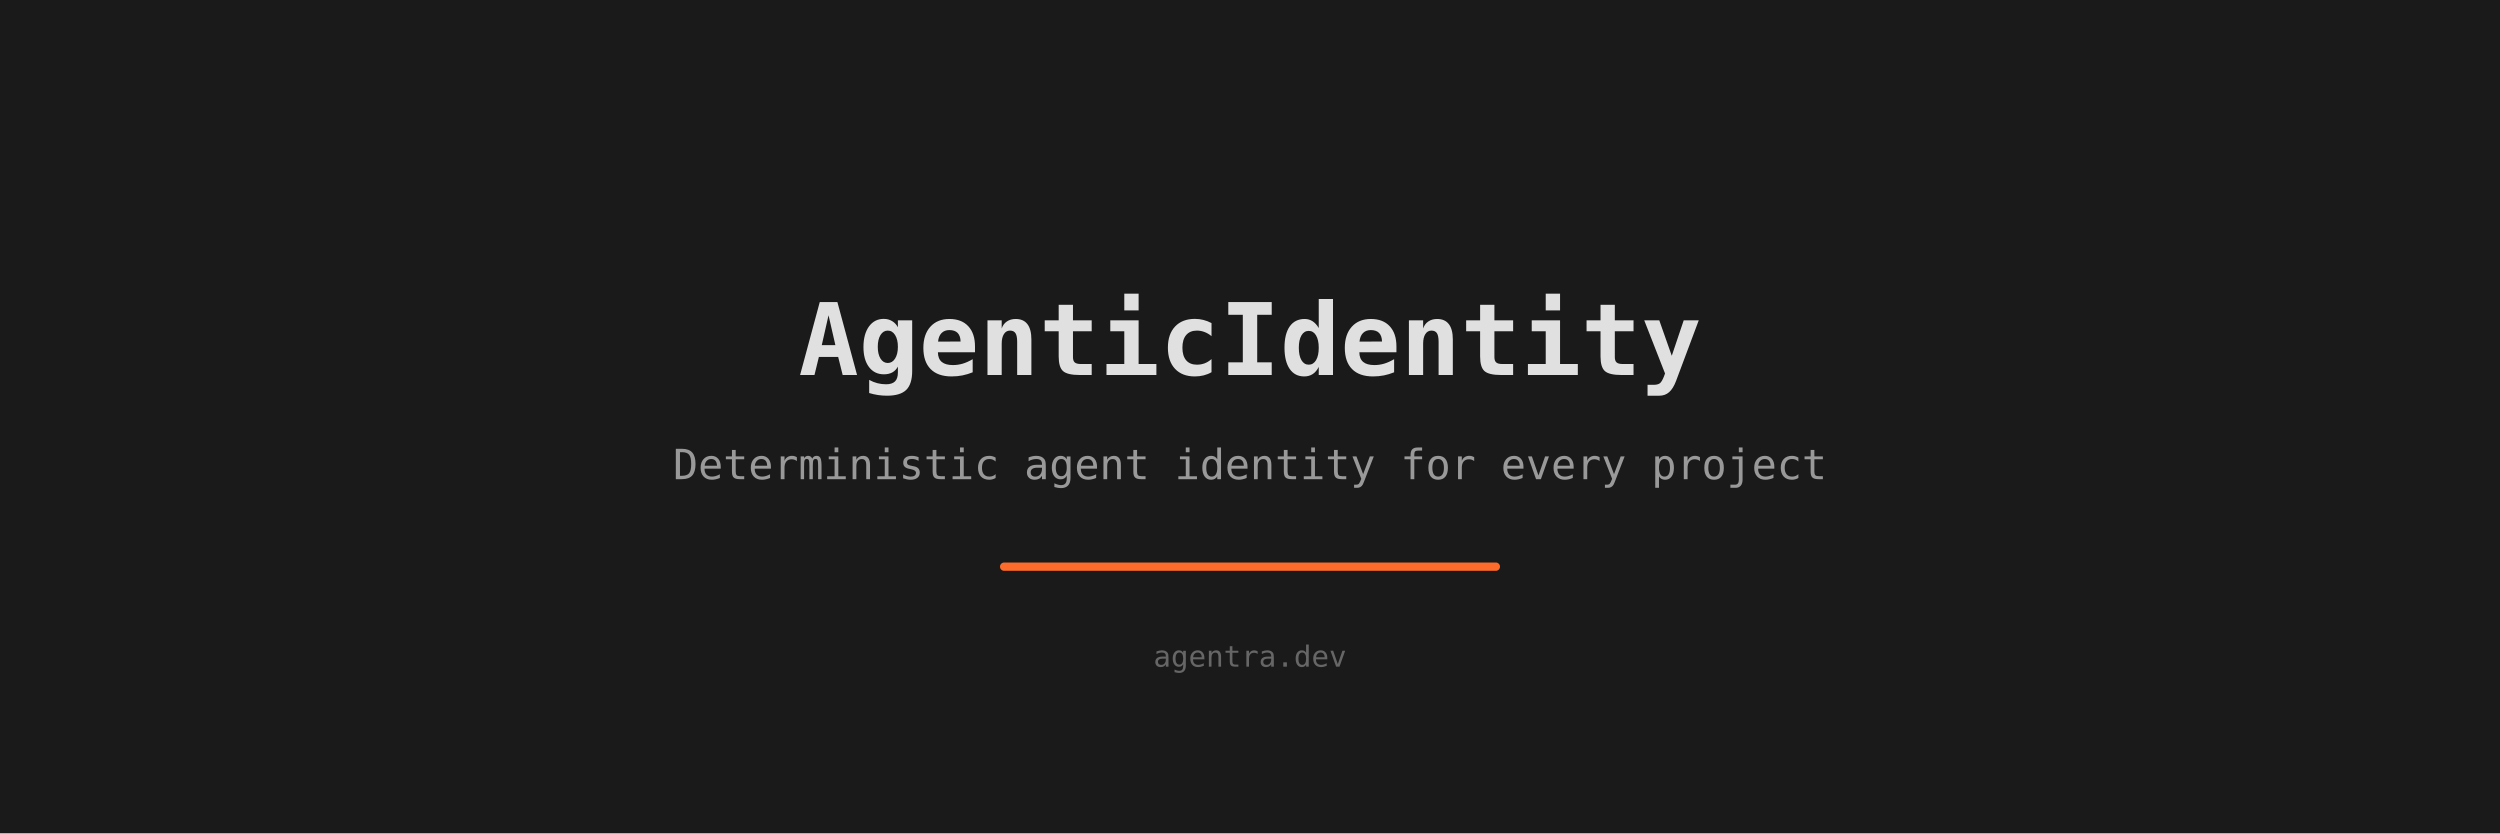
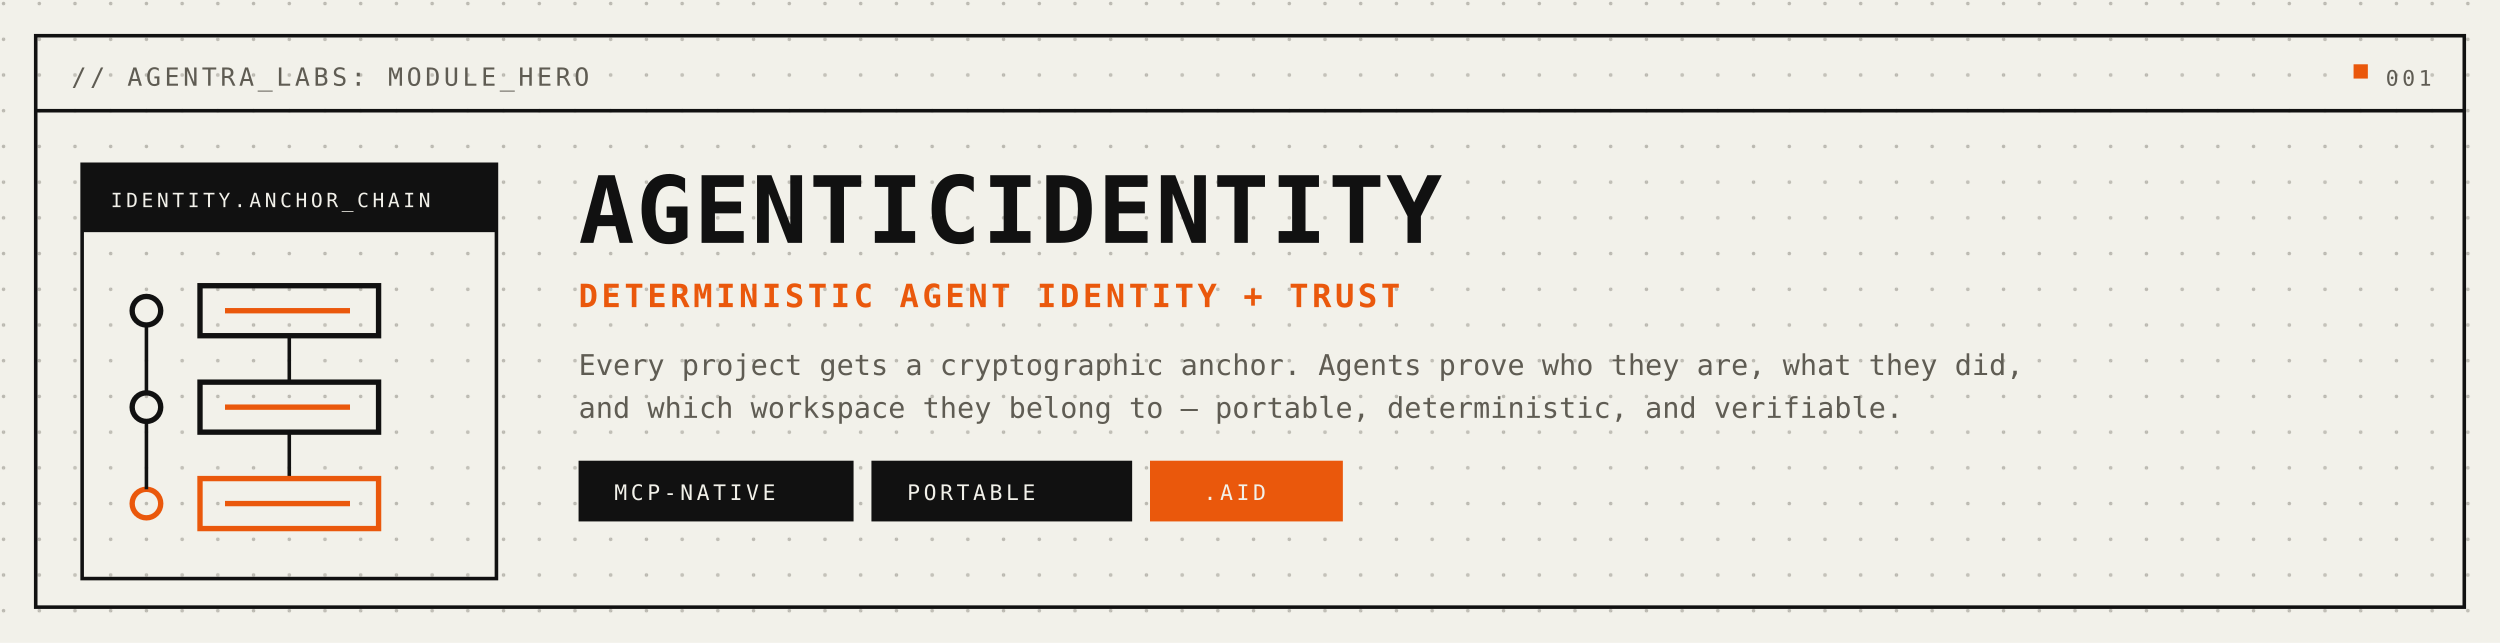
- <svg xmlns="http://www.w3.org/2000/svg" viewBox="0 0 1200 400">
-   <rect width="1200" height="400" fill="#1a1a1a" />
-   <text x="600" y="180" text-anchor="middle" font-family="ui-monospace, SFMono-Regular, Menlo, monospace" font-size="48" fill="#e0e0e0" font-weight="700">AgenticIdentity</text>
-   <text x="600" y="230" text-anchor="middle" font-family="ui-monospace, SFMono-Regular, Menlo, monospace" font-size="20" fill="#999">Deterministic agent identity for every project</text>
-   <rect x="480" y="270" width="240" height="4" rx="2" fill="#FF6B2B" />
-   <text x="600" y="320" text-anchor="middle" font-family="ui-monospace, SFMono-Regular, Menlo, monospace" font-size="14" fill="#666">agentra.dev</text>
+ <svg xmlns="http://www.w3.org/2000/svg" viewBox="0 0 1400 360" role="img" aria-label="AgenticIdentity GitHub hero pane">
+   <defs>
+     <pattern id="grid" width="20" height="20" patternUnits="userSpaceOnUse">
+       <circle cx="2" cy="2" r="1" fill="#b8b6ae" />
+     </pattern>
+   </defs>
+   <rect width="1400" height="360" fill="#f2f1ea" />
+   <rect width="1400" height="360" fill="url(#grid)" />
+   <rect x="20" y="20" width="1360" height="320" fill="none" stroke="#111111" stroke-width="2" />
+   <line x1="20" y1="62" x2="1380" y2="62" stroke="#111111" stroke-width="2" />
+   <text x="40" y="48" font-family="'JetBrains Mono', monospace" font-size="14" fill="#5f5c53" letter-spacing="2"> // AGENTRA_LABS: MODULE_HERO</text>
+   <rect x="1318" y="36" width="8" height="8" fill="#ea580c" />
+   <text x="1336" y="48" font-family="'JetBrains Mono', monospace" font-size="12" fill="#5f5c53" letter-spacing="2">001</text>
+   <rect x="46" y="92" width="232" height="232" fill="none" stroke="#111111" stroke-width="2" />
+   <rect x="46" y="92" width="232" height="38" fill="#111111" />
+   <text x="62" y="116" font-family="'JetBrains Mono', monospace" font-size="11" fill="#f2f1ea" letter-spacing="2">IDENTITY.ANCHOR_CHAIN</text>
+   <rect x="112" y="160" width="100" height="28" fill="none" stroke="#111111" stroke-width="3" />
+   <line x1="126" y1="174" x2="196" y2="174" stroke="#ea580c" stroke-width="3" />
+   <line x1="162" y1="188" x2="162" y2="214" stroke="#111111" stroke-width="2" />
+   <rect x="112" y="214" width="100" height="28" fill="none" stroke="#111111" stroke-width="3" />
+   <line x1="126" y1="228" x2="196" y2="228" stroke="#ea580c" stroke-width="3" />
+   <line x1="162" y1="242" x2="162" y2="268" stroke="#111111" stroke-width="2" />
+   <rect x="112" y="268" width="100" height="28" fill="none" stroke="#ea580c" stroke-width="3" />
+   <line x1="126" y1="282" x2="196" y2="282" stroke="#ea580c" stroke-width="3" />
+   <circle cx="82" cy="174" r="8" fill="none" stroke="#111111" stroke-width="3" />
+   <circle cx="82" cy="228" r="8" fill="none" stroke="#111111" stroke-width="3" />
+   <circle cx="82" cy="282" r="8" fill="none" stroke="#ea580c" stroke-width="3" />
+   <line x1="82" y1="182" x2="82" y2="220" stroke="#111111" stroke-width="2" />
+   <line x1="82" y1="236" x2="82" y2="274" stroke="#111111" stroke-width="2" />
+   <text x="324" y="136" font-family="'JetBrains Mono', monospace" font-size="52" fill="#111111" font-weight="700" letter-spacing="1">AGENTICIDENTITY</text>
+   <text x="324" y="172" font-family="'JetBrains Mono', monospace" font-size="18" fill="#ea580c" font-weight="700" letter-spacing="2">DETERMINISTIC AGENT IDENTITY + TRUST</text>
+   <text x="324" y="210" font-family="'JetBrains Mono', monospace" font-size="16" fill="#5f5c53">
+     Every project gets a cryptographic anchor. Agents prove who they are, what they did,
+   </text>
+   <text x="324" y="234" font-family="'JetBrains Mono', monospace" font-size="16" fill="#5f5c53">
+     and which workspace they belong to — portable, deterministic, and verifiable.
+   </text>
+   <rect x="324" y="258" width="154" height="34" fill="#111111" />
+   <text x="344" y="280" font-family="'JetBrains Mono', monospace" font-size="12" fill="#f2f1ea" letter-spacing="2">MCP-NATIVE</text>
+   <rect x="488" y="258" width="146" height="34" fill="#111111" />
+   <text x="508" y="280" font-family="'JetBrains Mono', monospace" font-size="12" fill="#f2f1ea" letter-spacing="2">PORTABLE</text>
+   <rect x="644" y="258" width="108" height="34" fill="#ea580c" />
+   <text x="674" y="280" font-family="'JetBrains Mono', monospace" font-size="12" fill="#f2f1ea" letter-spacing="2">.AID</text>
</svg>
